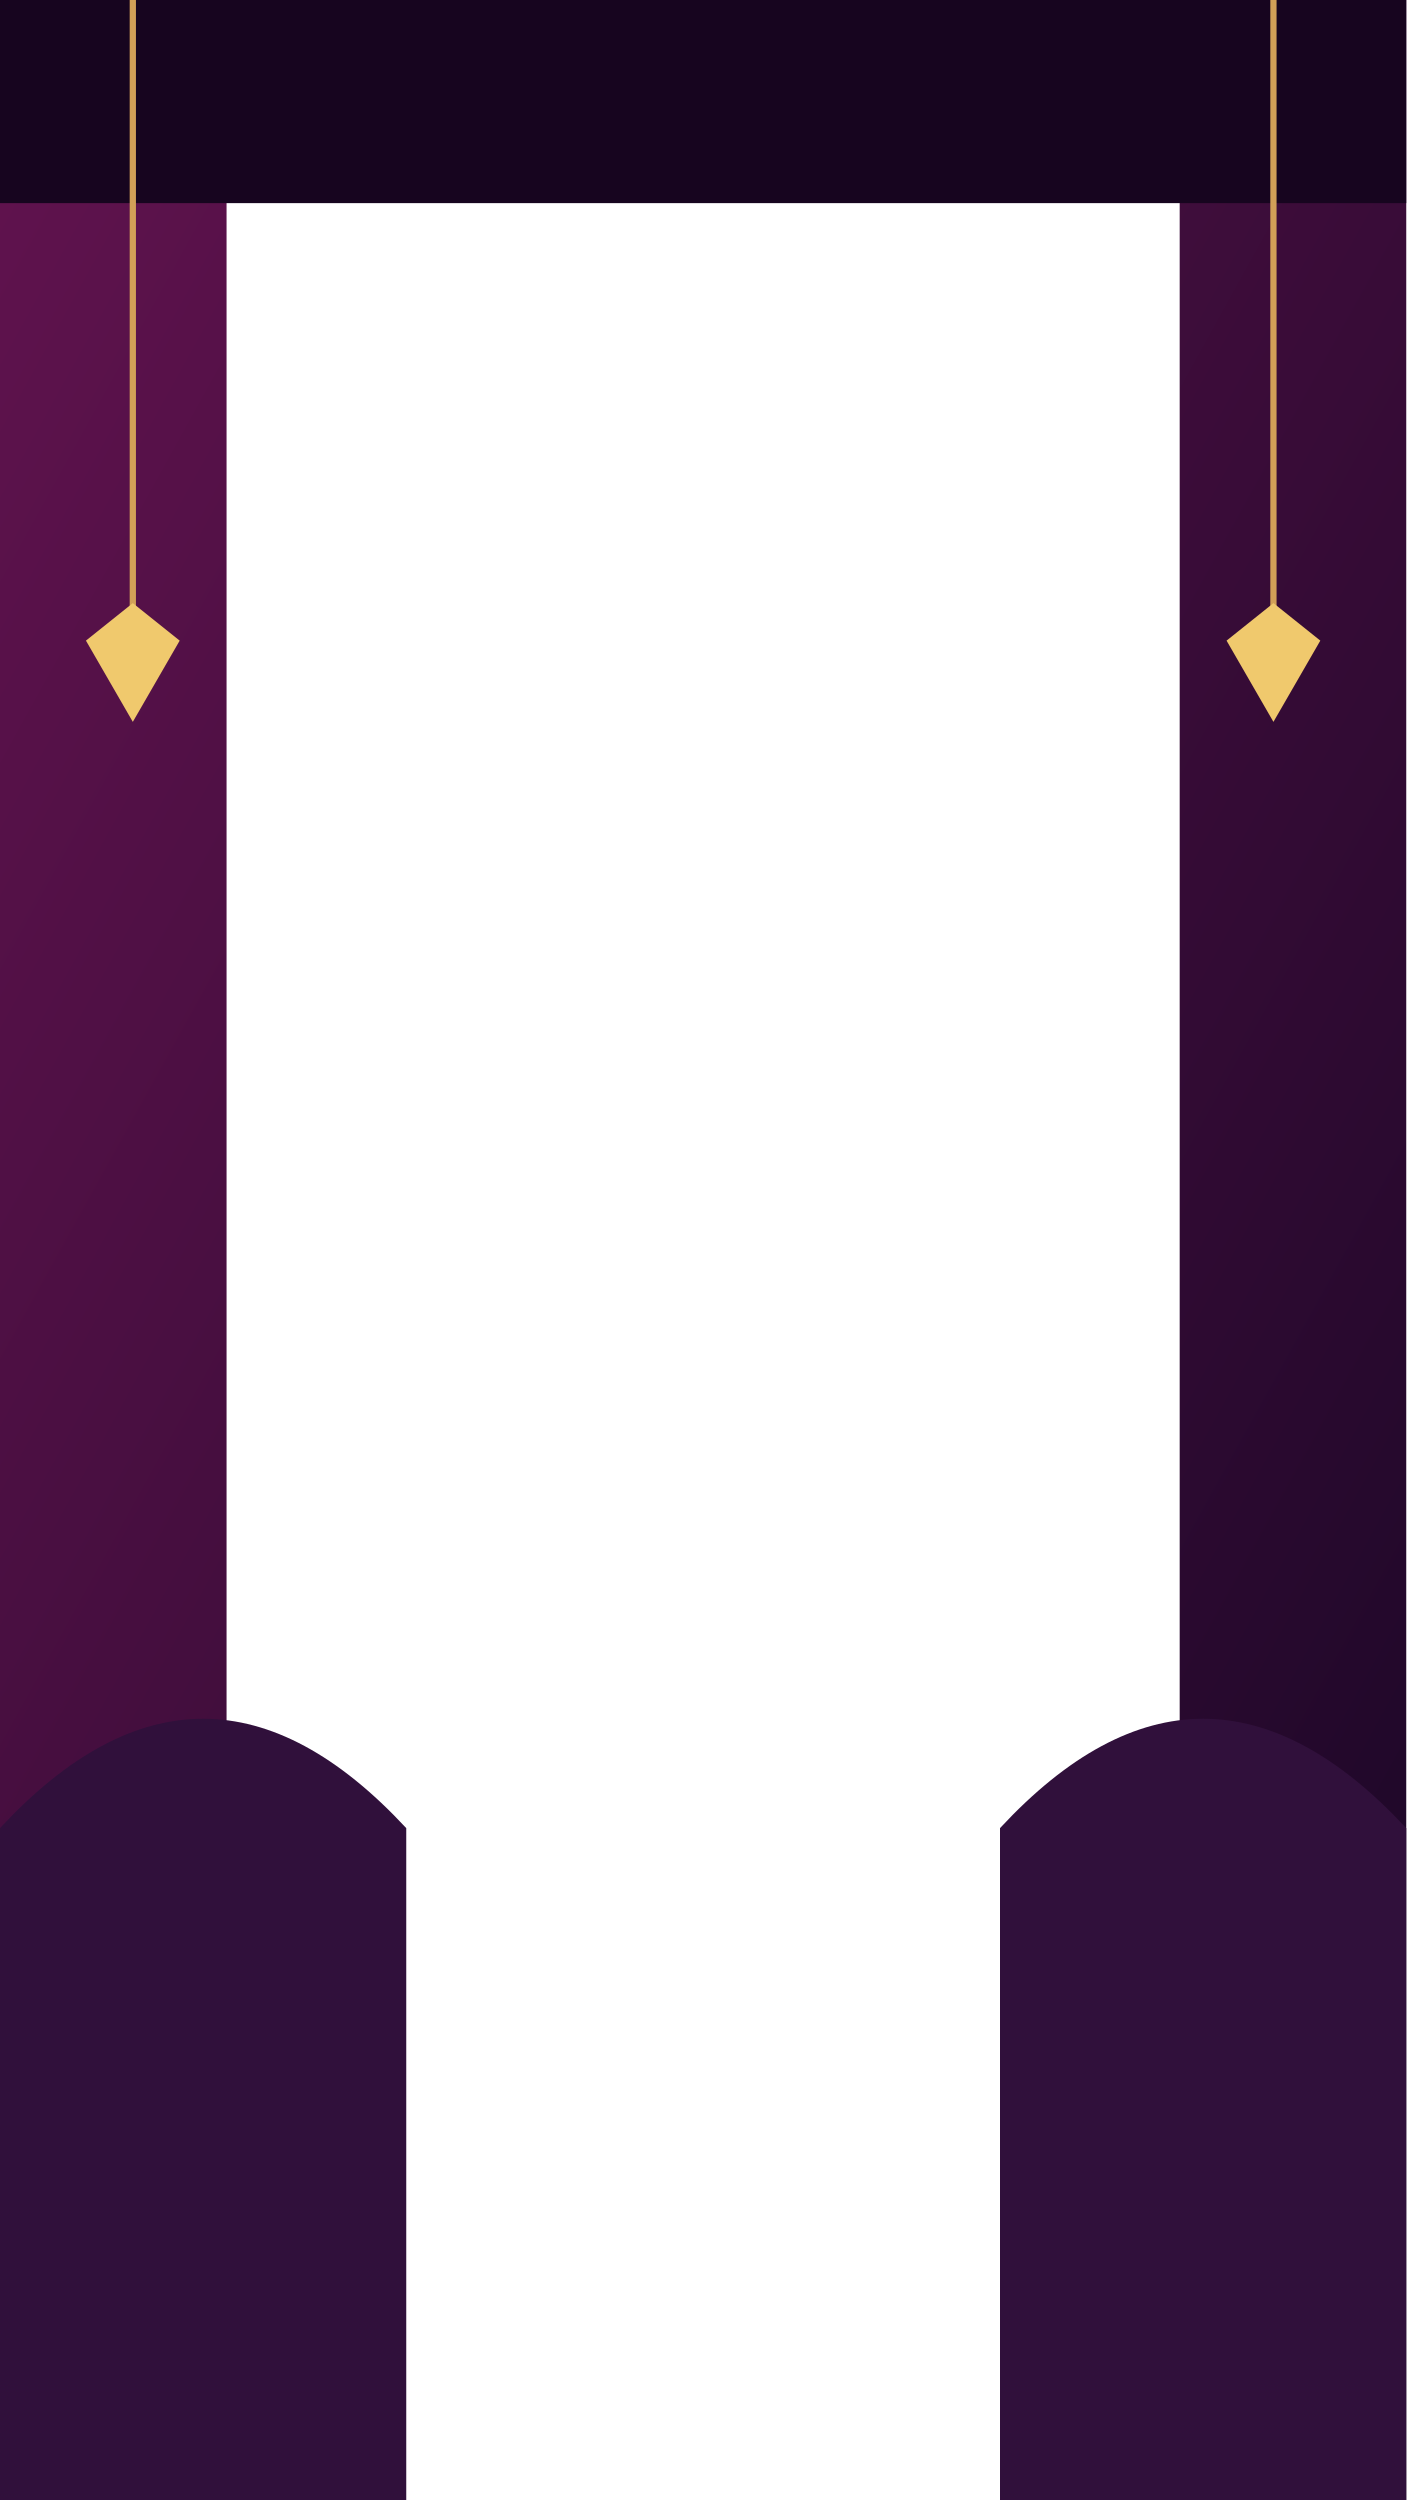
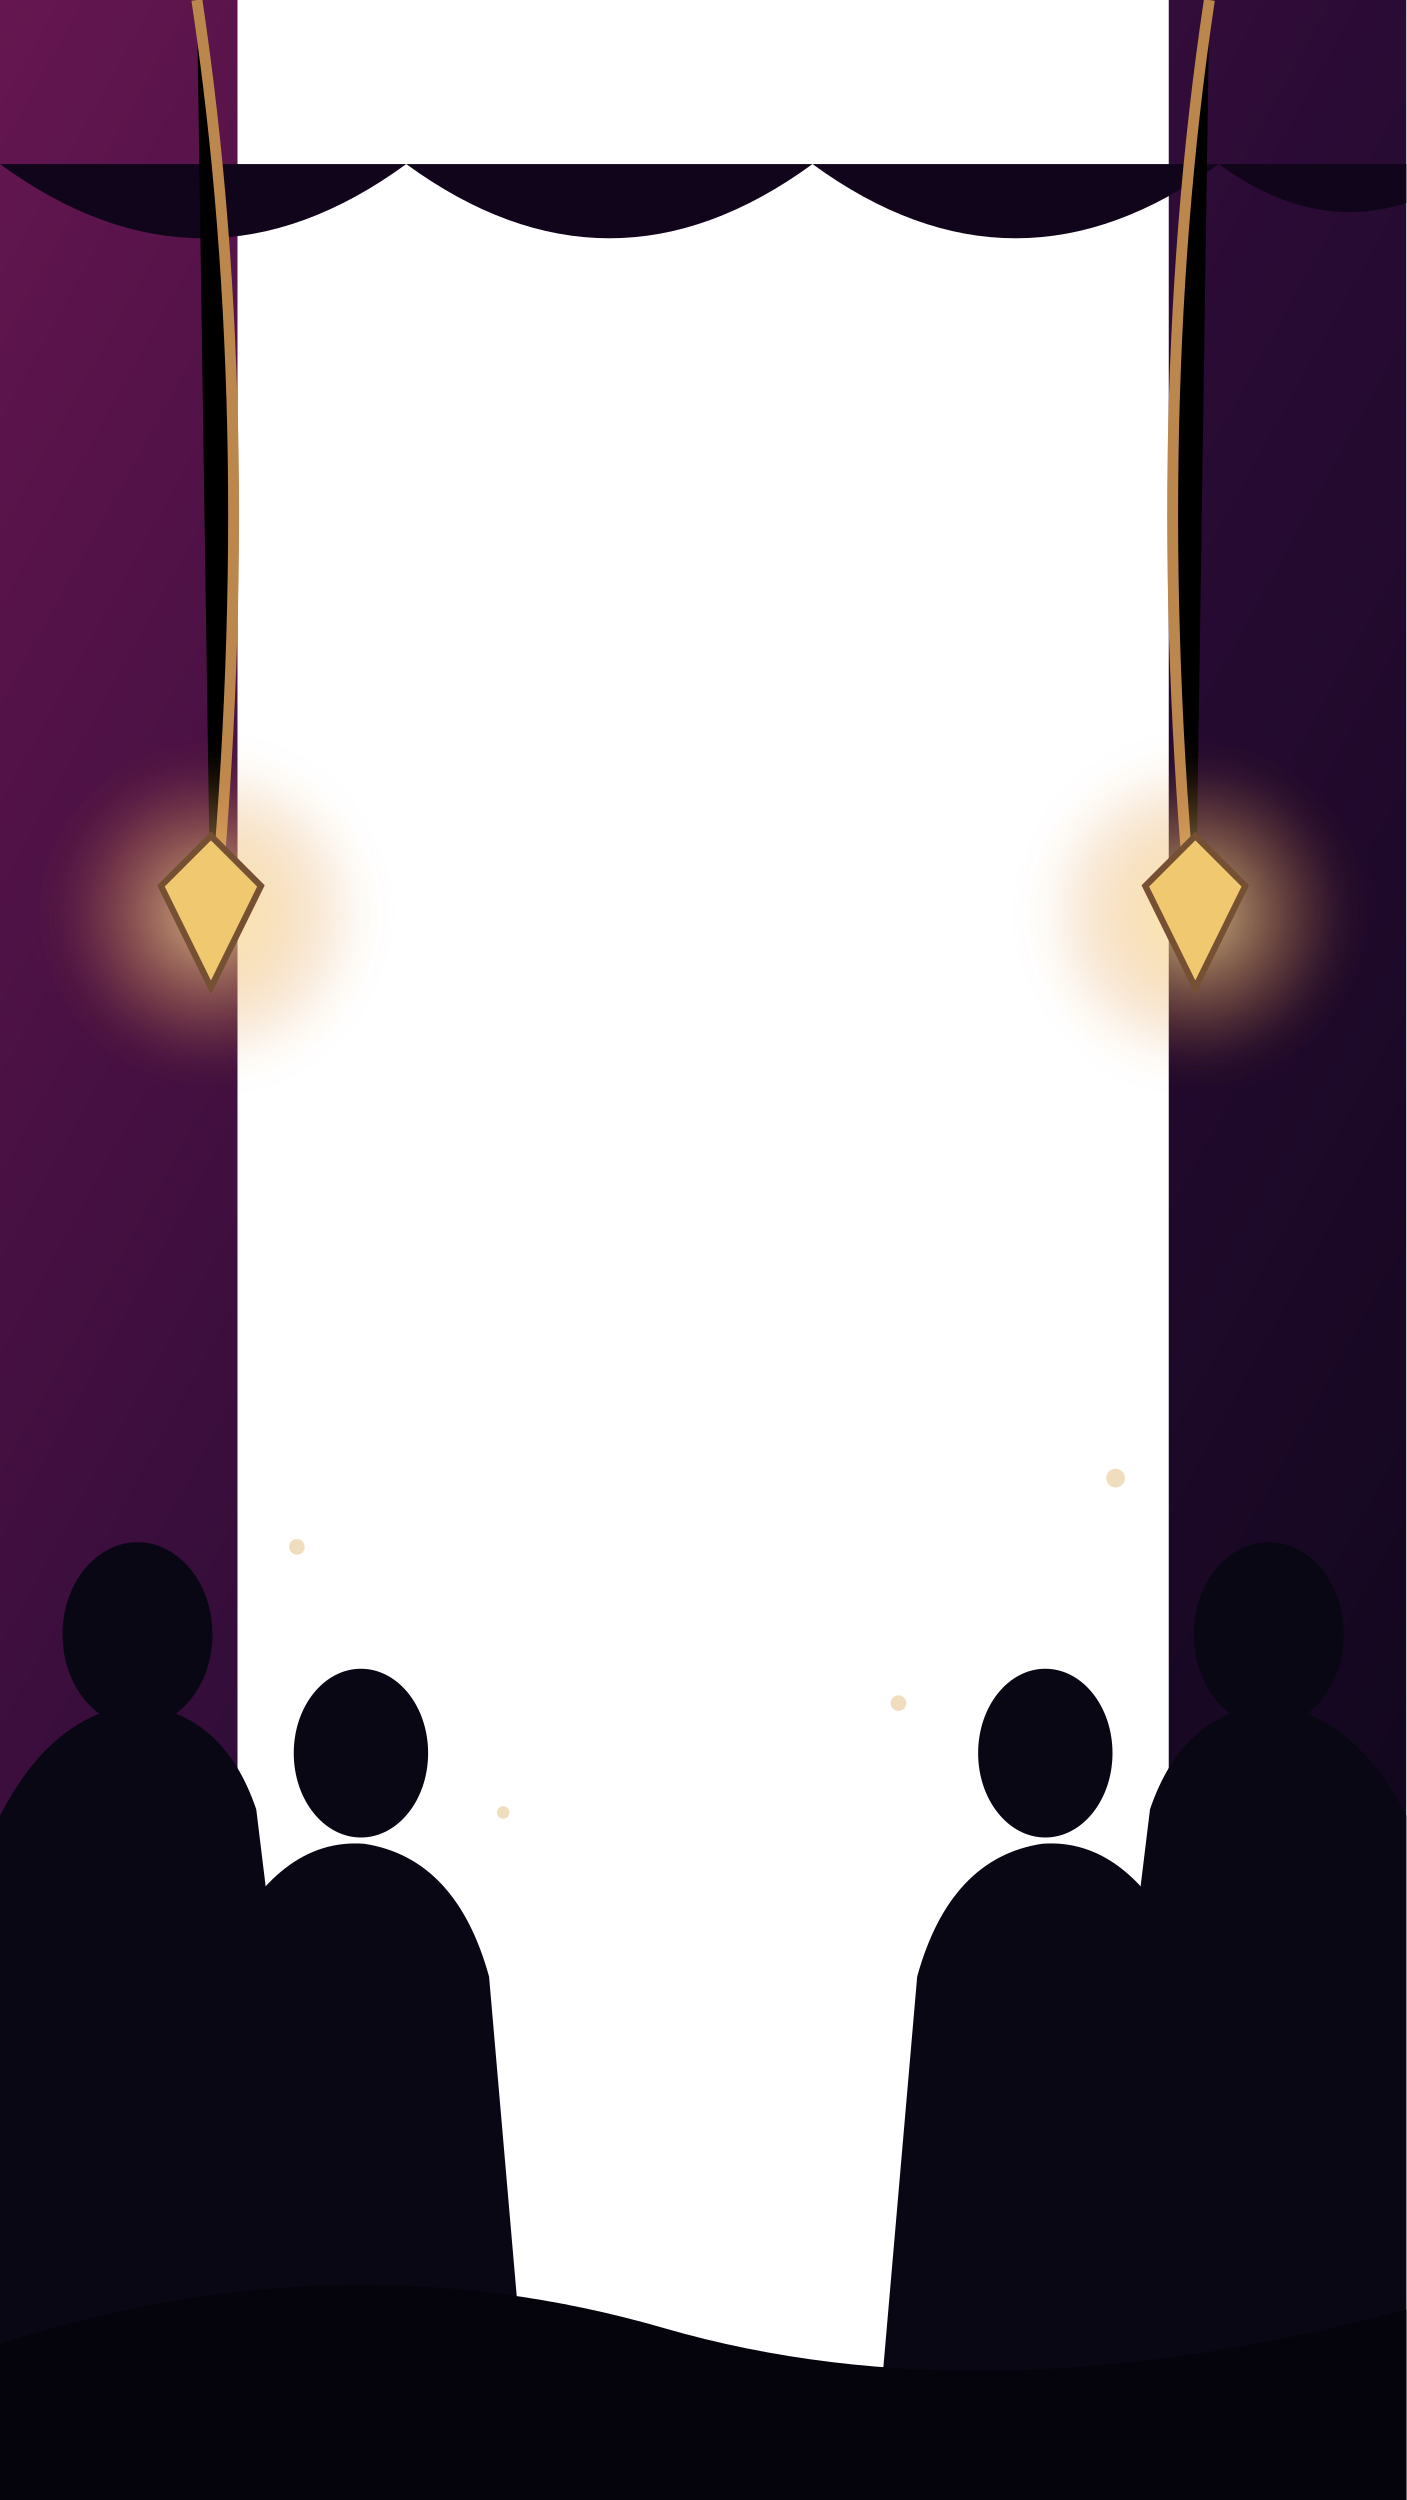
<svg xmlns="http://www.w3.org/2000/svg" viewBox="0 0 900 1600" preserveAspectRatio="xMidYMid slice">
  <defs>
-     <linearGradient id="c" x1="0" y1="0" x2="1" y2="1">
-       <stop stop-color="#62134f" />
-       <stop offset="1" stop-color="#160624" />
+     <linearGradient id="sf-drape" x1="0" y1="0" x2="1" y2="1">
+       <stop stop-color="#651650" />
+       <stop offset=".5" stop-color="#2a0b35" />
+       <stop offset="1" stop-color="#090515" />
    </linearGradient>
+     <radialGradient id="sf-glow">
+       <stop stop-color="#ffe79a" stop-opacity=".8" />
+       <stop offset="1" stop-color="#d98232" stop-opacity="0" />
+     </radialGradient>
+     <filter id="sf-soft">
+       <feGaussianBlur stdDeviation="12" />
+     </filter>
  </defs>
-   <path d="M0 0h145v1600H0zm755 0h145v1600H755z" fill="url(#c)" />
-   <path d="M0 0h900v130H0z" fill="#17051f" />
-   <g stroke="#d2a057" stroke-width="4">
-     <path d="M85 0v420" />
-     <path d="M815 0v420" />
+   <path d="M0 0h152v1600H0zm748 0h152v1600H748Z" fill="url(#sf-drape)" />
+   <path d="M0 0h900v105H0zM0 105q130 95 260 0 130 95 260 0 130 95 260 0 60 44 120 25V0H0Z" fill="#11051b" />
+   <path d="M126 0q42 280 9 610M774 0q-42 280-9 610" stroke="#bc874d" stroke-width="7" />
+   <g>
+     <circle cx="135" cy="585" r="100" fill="url(#sf-glow)" filter="url(#sf-soft)" />
+     <circle cx="765" cy="585" r="100" fill="url(#sf-glow)" filter="url(#sf-soft)" />
  </g>
-   <g fill="#f0c96d">
-     <path d="m55 410 30 52 30-52-30-24z" />
-     <path d="m785 410 30 52 30-52-30-24z" />
+   <g fill="#efc86f" stroke="#765033" stroke-width="4">
+     <path d="m103 567 32 65 32-65-32-32Z" />
+     <path d="m733 567 32 65 32-65-32-32Z" />
  </g>
-   <g fill="#30103b">
-     <path d="M0 1170q130-140 260 0v430H0z" />
-     <path d="M900 1170q-130-140-260 0v430h260z" />
+   <g fill="#090713">
+     <path d="M0 1162q34-66 88-71 55 5 76 67l54 442H0Z" />
+     <ellipse cx="88" cy="1046" rx="48" ry="59" />
+     <path d="M900 1162q-34-66-88-71-55 5-76 67l-54 442h218Z" />
+     <ellipse cx="812" cy="1046" rx="48" ry="59" />
+     <path d="M142 1250q36-74 91-70 59 9 80 85l29 335H117Z" />
+     <ellipse cx="231" cy="1122" rx="43" ry="54" />
+     <path d="M758 1250q-36-74-91-70-59 9-80 85l-29 335h225Z" />
+     <ellipse cx="669" cy="1122" rx="43" ry="54" />
+   </g>
+   <path d="M0 1500q218-70 425-10 207 60 475-12v122H0Z" fill="#05040c" />
+   <g fill="#d7a653" opacity=".38">
+     <circle cx="190" cy="990" r="5" />
+     <circle cx="714" cy="946" r="6" />
+     <circle cx="322" cy="1160" r="4" />
+     <circle cx="575" cy="1090" r="5" />
  </g>
</svg>
